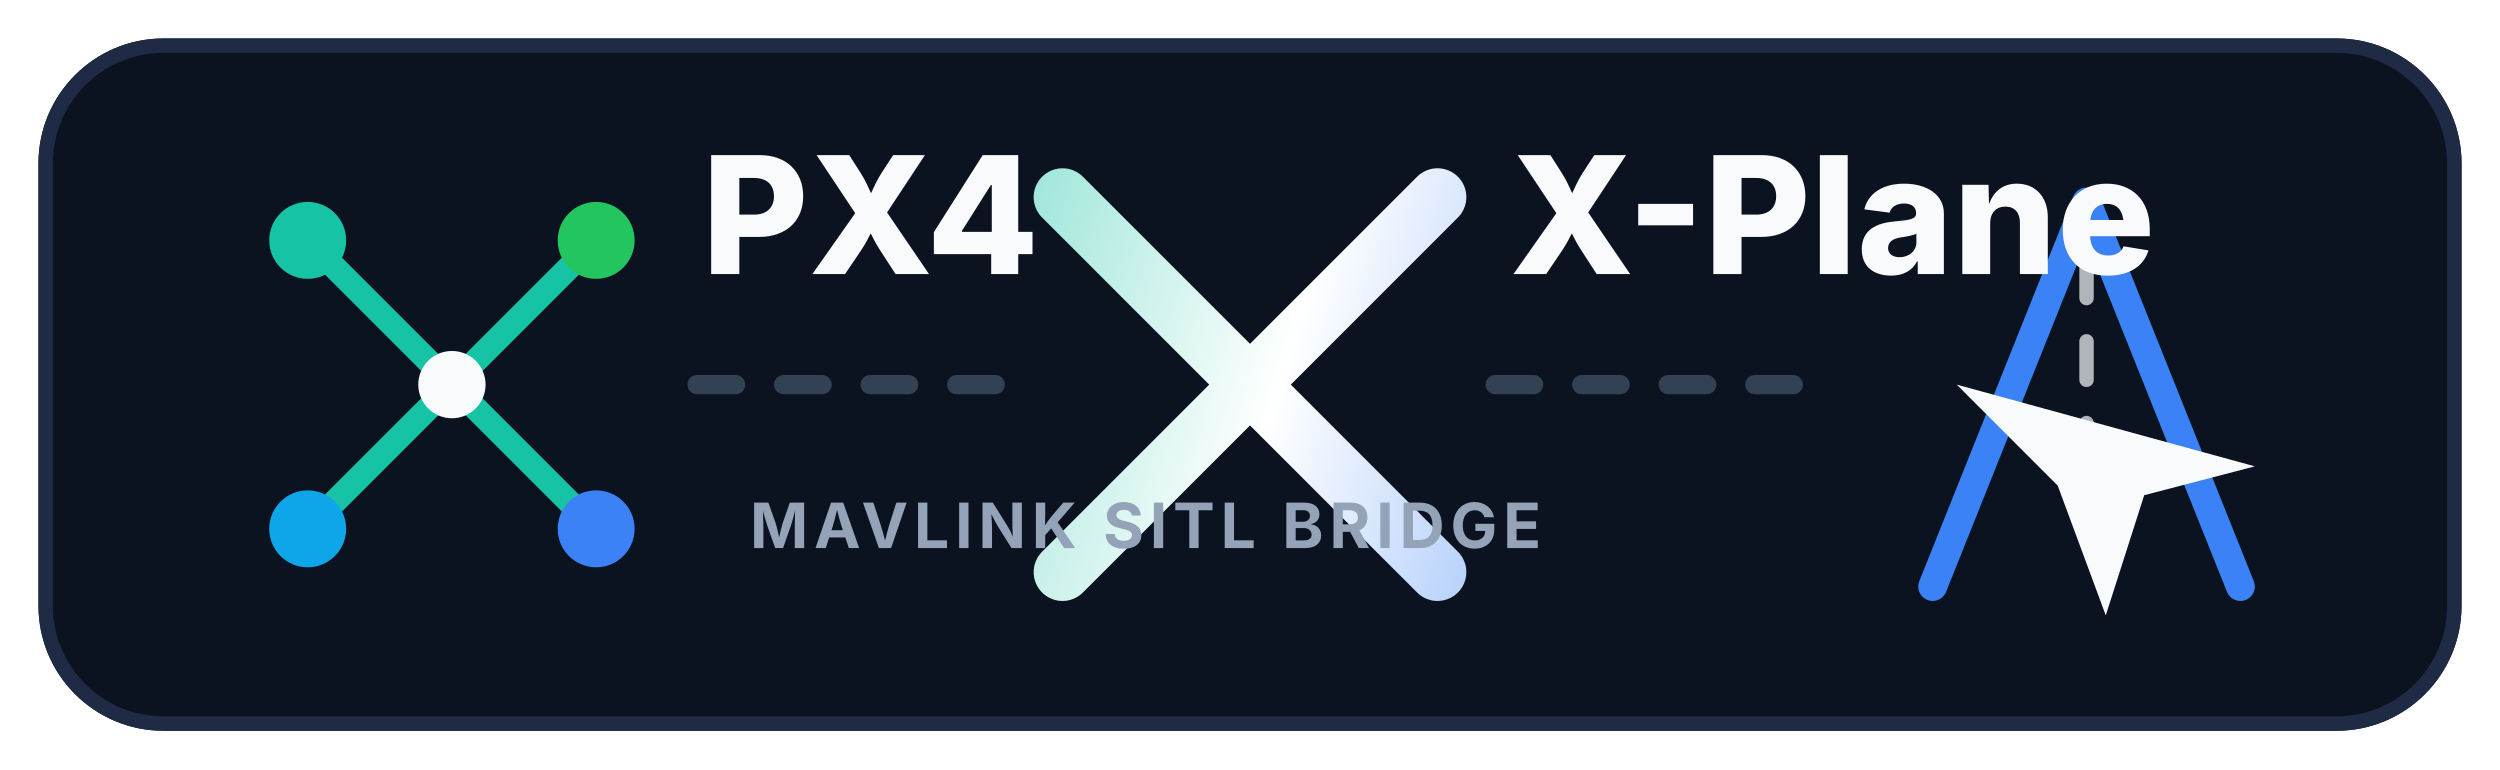
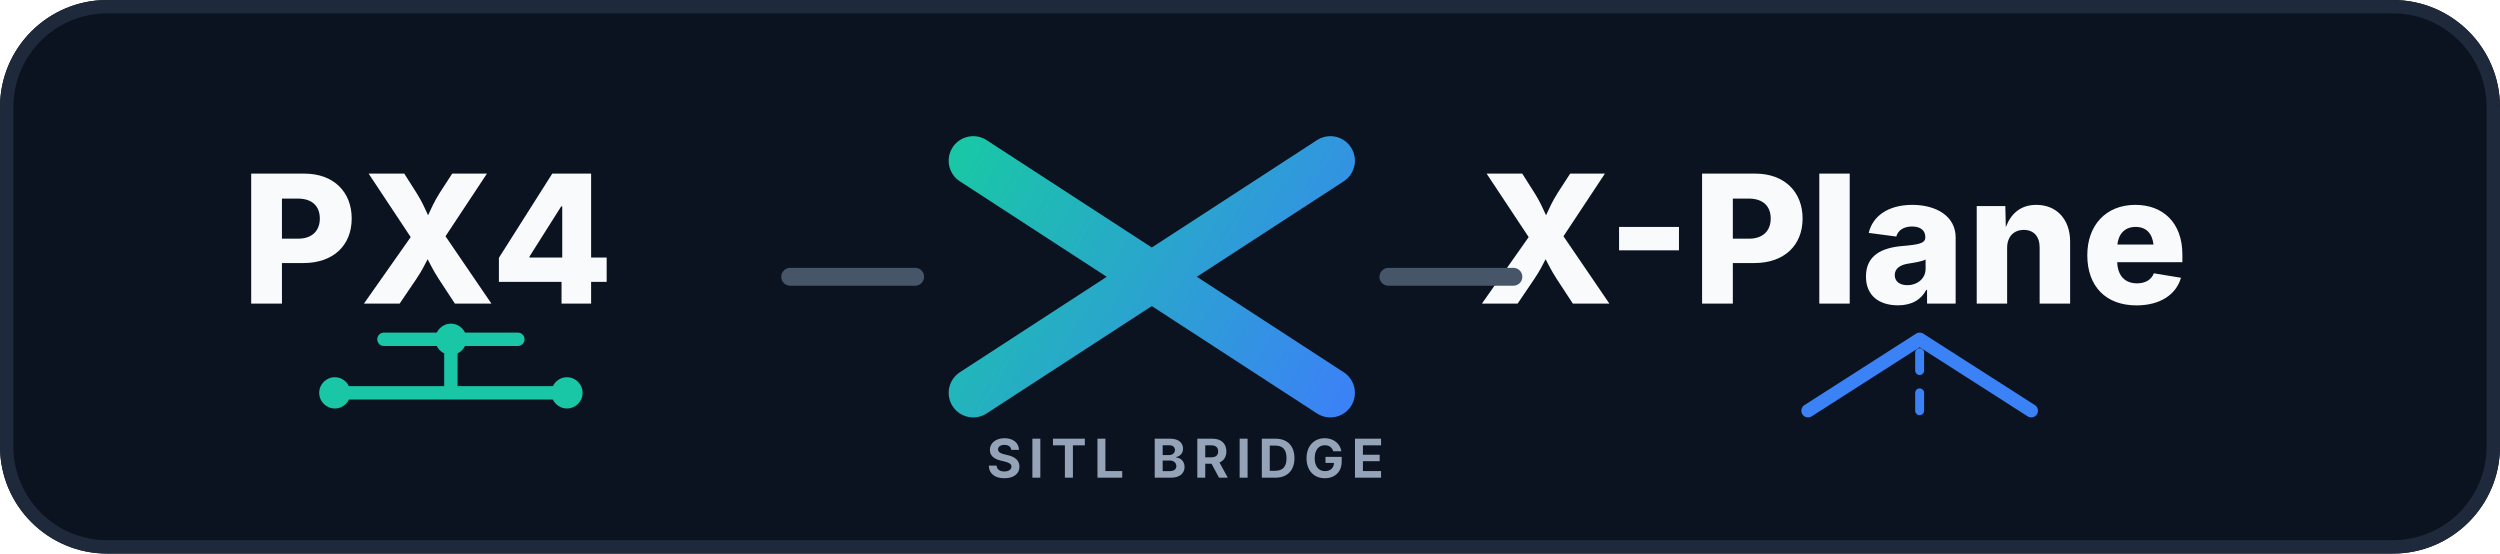
- <svg xmlns="http://www.w3.org/2000/svg" viewBox="0 0 520 160" role="img" aria-labelledby="title desc">
+ <svg xmlns="http://www.w3.org/2000/svg" viewBox="0 0 560 124" role="img" aria-labelledby="title desc">
  <defs>
-     <linearGradient id="accent" x1="122" y1="38" x2="398" y2="122" gradientUnits="userSpaceOnUse">
-       <stop offset="0" stop-color="#17c3a5" />
-       <stop offset=".52" stop-color="#ffffff" />
+     <linearGradient id="x" x1="214" y1="36" x2="302" y2="88" gradientUnits="userSpaceOnUse">
+       <stop offset="0" stop-color="#19c7a6" />
      <stop offset="1" stop-color="#3b82f6" />
    </linearGradient>
  </defs>
-   <rect x="8" y="8" width="504" height="144" rx="26" fill="#0b1220" />
-   <rect x="9.5" y="9.5" width="501" height="141" rx="24.5" fill="none" stroke="#1f2a44" stroke-width="3" />
-   <g transform="translate(46 32)">
-     <path d="M18 18 78 78M78 18 18 78" stroke="#17c3a5" stroke-width="5" stroke-linecap="round" />
-     <circle cx="18" cy="18" r="8" fill="#17c3a5" />
-     <circle cx="78" cy="18" r="8" fill="#22c55e" />
-     <circle cx="18" cy="78" r="8" fill="#0ea5e9" />
-     <circle cx="78" cy="78" r="8" fill="#3b82f6" />
-     <circle cx="48" cy="48" r="7" fill="#f8fafc" />
+   <rect width="560" height="124" rx="24" fill="#0b1220" />
+   <rect x="1.5" y="1.5" width="557" height="121" rx="22.5" fill="none" stroke="#1e293b" stroke-width="3" />
+   <text x="54" y="68" fill="#f8fafc" font-family="Inter, Arial, sans-serif" font-size="40" font-weight="800" letter-spacing=".5">PX4</text>
+   <text x="331" y="68" fill="#f8fafc" font-family="Inter, Arial, sans-serif" font-size="40" font-weight="800" letter-spacing=".2">X-Plane</text>
+   <path d="M218 36 298 88M298 36 218 88" stroke="url(#x)" stroke-width="11" stroke-linecap="round" />
+   <path d="M177 62h28M311 62h28" stroke="#475569" stroke-width="4" stroke-linecap="round" />
+   <g fill="none" stroke-linecap="round" stroke-linejoin="round">
+     <path d="M75 88h52M101 88V76M86 76h30" stroke="#19c7a6" stroke-width="3" />
+     <circle cx="75" cy="88" r="3.5" fill="#19c7a6" stroke="none" />
+     <circle cx="127" cy="88" r="3.5" fill="#19c7a6" stroke="none" />
+     <circle cx="101" cy="76" r="3.5" fill="#19c7a6" stroke="none" />
  </g>
-   <path d="M221 41 299 119M299 41 221 119" stroke="url(#accent)" stroke-width="12" stroke-linecap="round" />
-   <path d="M145 80h64M311 80h64" stroke="#334155" stroke-width="4" stroke-linecap="round" stroke-dasharray="8 10" />
-   <g transform="translate(390 30)">
-     <path d="M12 92 44 12 76 92" fill="none" stroke="#3b82f6" stroke-width="6" stroke-linecap="round" stroke-linejoin="round" />
-     <path d="M44 24v58" stroke="#f8fafc" stroke-opacity=".7" stroke-width="3" stroke-linecap="round" stroke-dasharray="8 9" />
-     <path d="M17 50 79 67 56 73 48 98 38 71 17 50Z" fill="#f8fafc" />
+   <g fill="none" stroke="#3b82f6" stroke-linecap="round" stroke-linejoin="round">
+     <path d="M405 92 430 76 455 92" stroke-width="3" />
+     <path d="M430 79v14" stroke-width="2" stroke-dasharray="4 5" />
  </g>
-   <text x="146" y="57" fill="#f8fafc" font-family="Inter, Arial, sans-serif" font-size="34" font-weight="800">PX4</text>
-   <text x="314" y="57" fill="#f8fafc" font-family="Inter, Arial, sans-serif" font-size="34" font-weight="800">X-Plane</text>
-   <text x="156" y="114" fill="#94a3b8" font-family="Inter, Arial, sans-serif" font-size="13" font-weight="700" letter-spacing="1.2">
-     MAVLINK SITL BRIDGE
-   </text>
+   <text x="221" y="107" fill="#94a3b8" font-family="Inter, Arial, sans-serif" font-size="12" font-weight="700" letter-spacing="1.6">SITL BRIDGE</text>
</svg>
